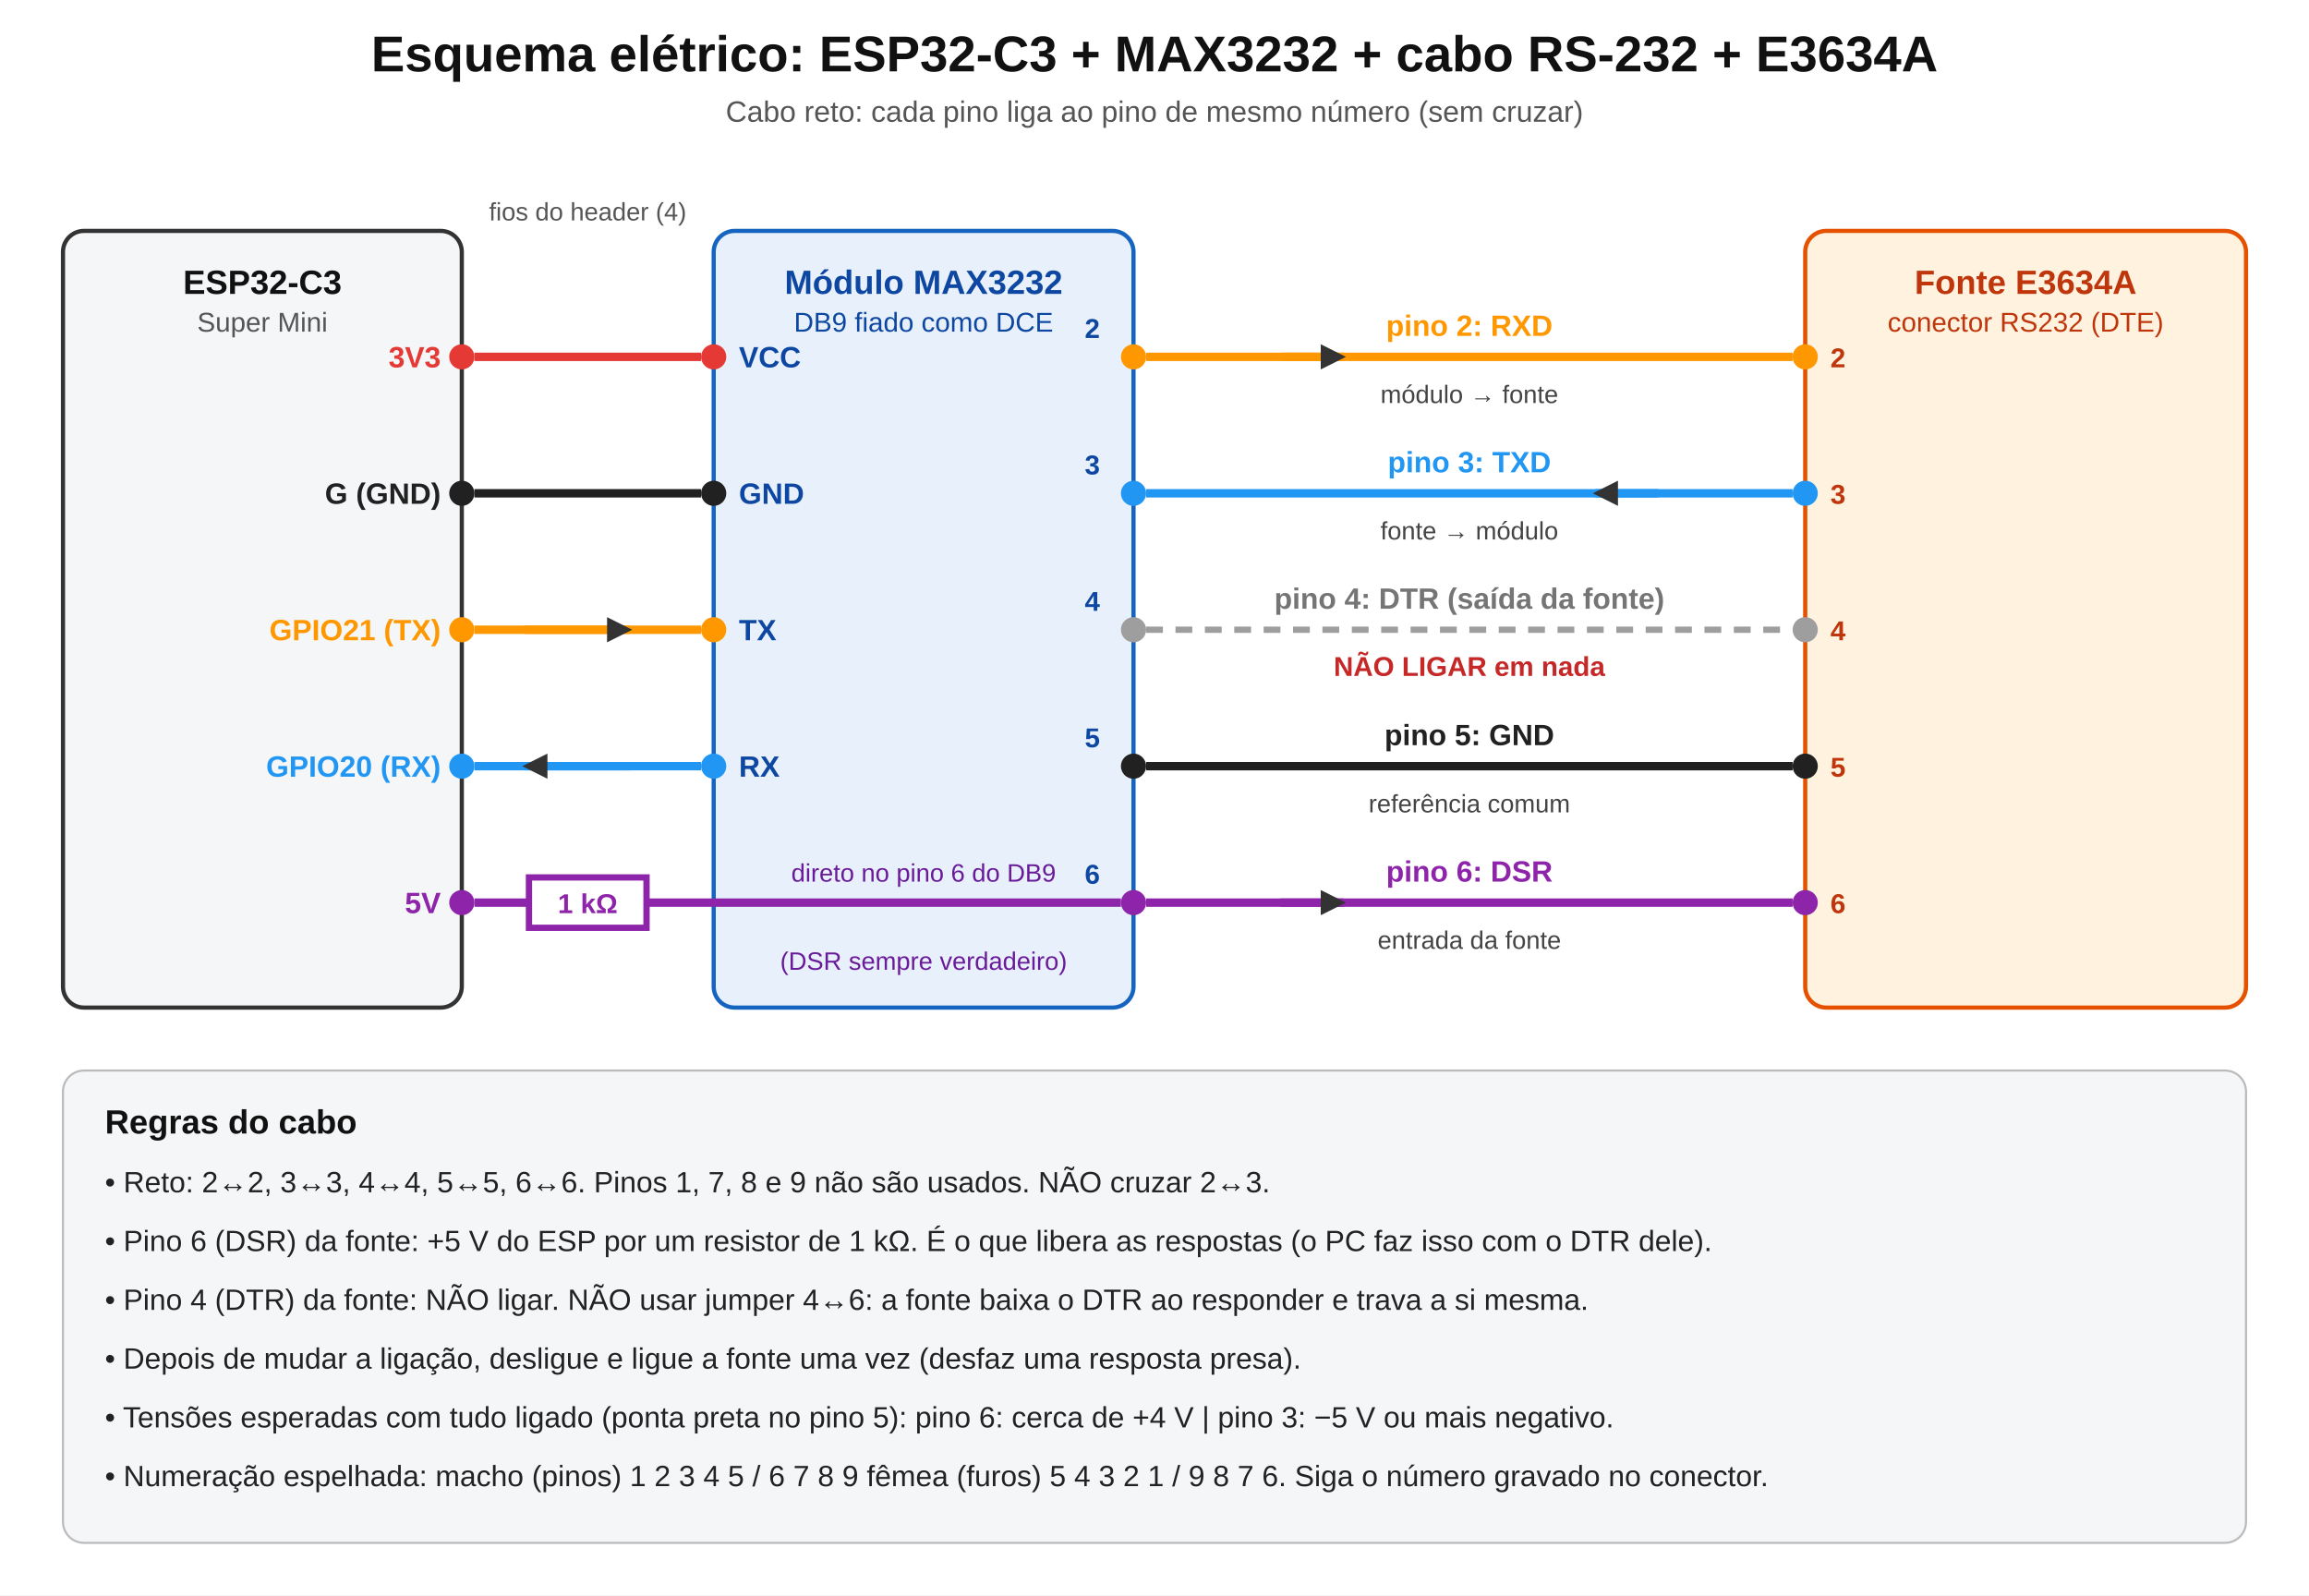
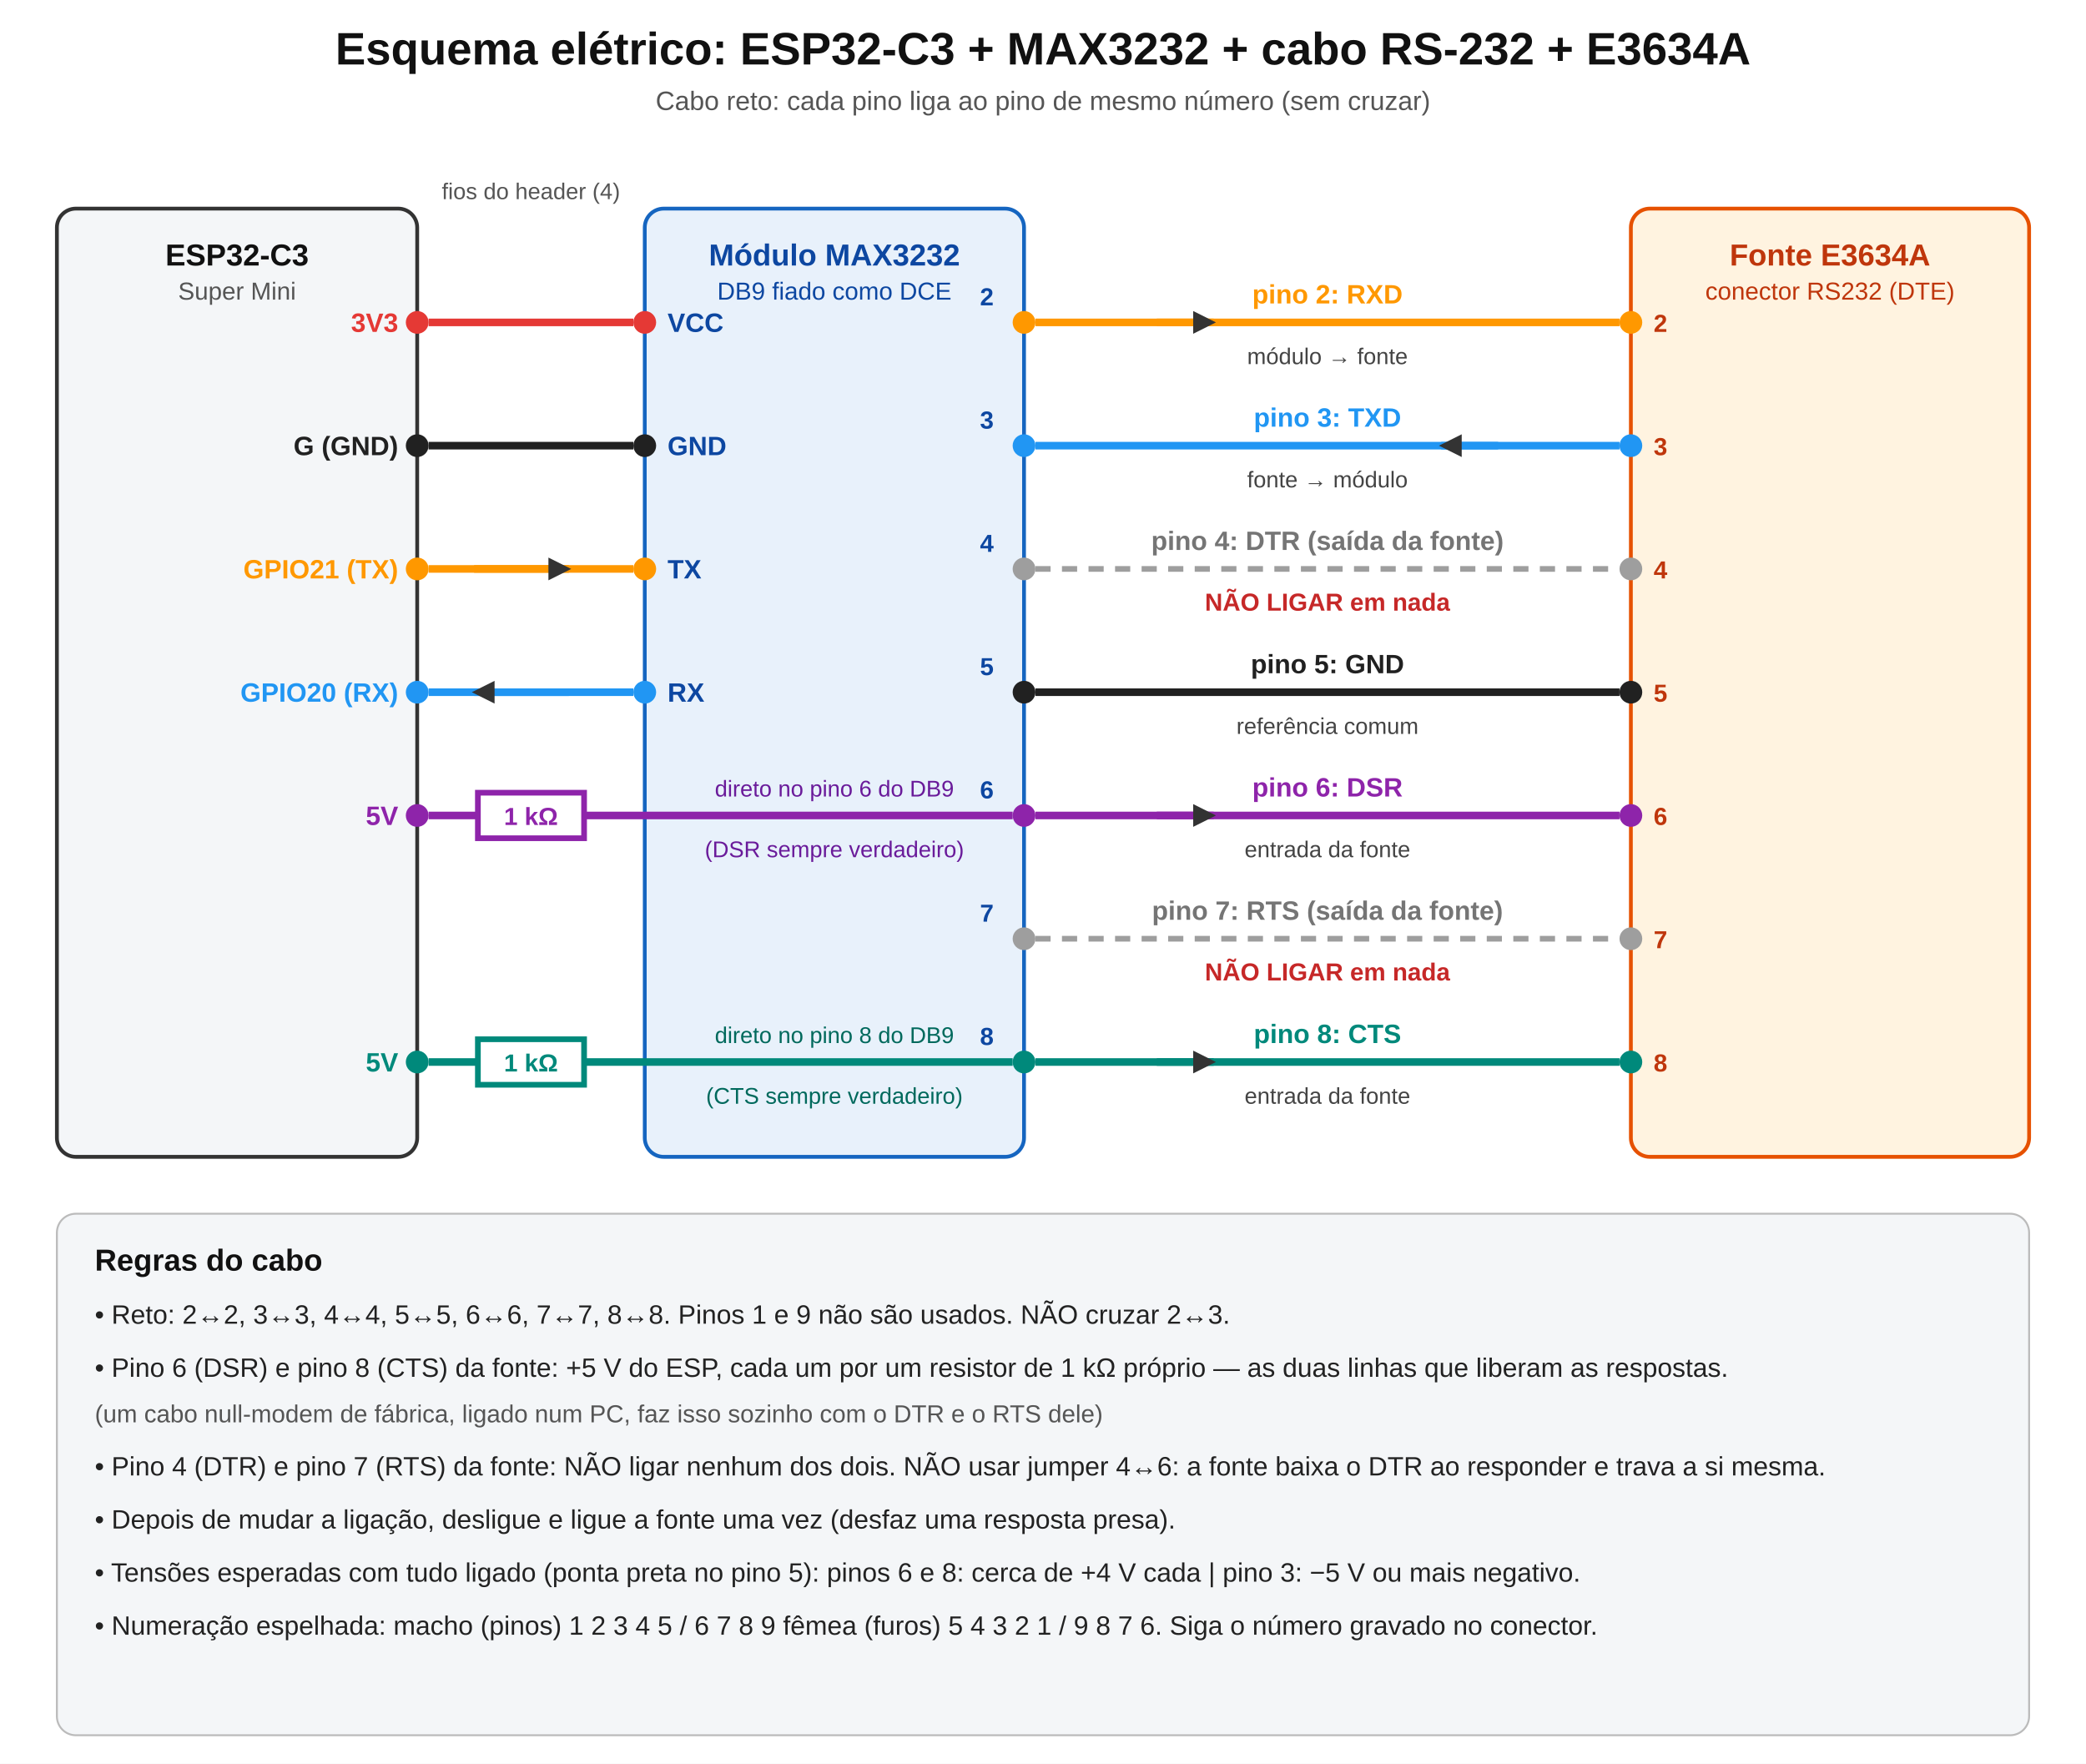
- <svg xmlns="http://www.w3.org/2000/svg" viewBox="0 0 1100 760" width="1100" height="760" font-family="Arial, Helvetica, sans-serif">
+ <svg xmlns="http://www.w3.org/2000/svg" viewBox="0 0 1100 930" width="1100" height="930" font-family="Arial, Helvetica, sans-serif">
  <defs>
    <marker id="ar" viewBox="0 0 10 10" refX="9" refY="5" markerWidth="12" markerHeight="12" markerUnits="userSpaceOnUse" orient="auto-start-reverse">
      <path d="M0,0 L10,5 L0,10 z" fill="#333" />
    </marker>
  </defs>
-   <rect width="1100" height="760" fill="#ffffff" />
+   <rect width="1100" height="930" fill="#ffffff" />
  <text x="550" y="34" text-anchor="middle" font-size="24" font-weight="bold" fill="#111">Esquema elétrico: ESP32-C3 + MAX3232 + cabo RS-232 + E3634A</text>
  <text x="550" y="58" text-anchor="middle" font-size="14" fill="#555">Cabo reto: cada pino liga ao pino de mesmo número (sem cruzar)</text>
-   <rect x="30" y="110" width="190" height="370" rx="10" fill="#f4f6f8" stroke="#333" stroke-width="2" />
+   <rect x="30" y="110" width="190" height="500" rx="10" fill="#f4f6f8" stroke="#333" stroke-width="2" />
  <text x="125" y="140" text-anchor="middle" font-size="16" font-weight="bold" fill="#111">ESP32-C3</text>
  <text x="125" y="158" text-anchor="middle" font-size="13" fill="#555">Super Mini</text>
-   <rect x="340" y="110" width="200" height="370" rx="10" fill="#e8f1fb" stroke="#1565c0" stroke-width="2" />
+   <rect x="340" y="110" width="200" height="500" rx="10" fill="#e8f1fb" stroke="#1565c0" stroke-width="2" />
  <text x="440" y="140" text-anchor="middle" font-size="16" font-weight="bold" fill="#0d47a1">Módulo MAX3232</text>
  <text x="440" y="158" text-anchor="middle" font-size="13" fill="#0d47a1">DB9 fiado como DCE</text>
  <text x="210" y="175" text-anchor="end" font-size="14" font-weight="bold" fill="#e53935">3V3</text>
  <circle cx="220" cy="170" r="6" fill="#e53935" />
  <line x1="226" y1="170" x2="334" y2="170" stroke="#e53935" stroke-width="4" />
  <circle cx="340" cy="170" r="6" fill="#e53935" />
  <text x="352" y="175" font-size="14" font-weight="bold" fill="#0d47a1">VCC</text>
  <text x="210" y="240" text-anchor="end" font-size="14" font-weight="bold" fill="#212121">G (GND)</text>
  <circle cx="220" cy="235" r="6" fill="#212121" />
  <line x1="226" y1="235" x2="334" y2="235" stroke="#212121" stroke-width="4" />
  <circle cx="340" cy="235" r="6" fill="#212121" />
  <text x="352" y="240" font-size="14" font-weight="bold" fill="#0d47a1">GND</text>
  <text x="210" y="305" text-anchor="end" font-size="14" font-weight="bold" fill="#ff9800">GPIO21 (TX)</text>
  <circle cx="220" cy="300" r="6" fill="#ff9800" />
  <line x1="226" y1="300" x2="334" y2="300" stroke="#ff9800" stroke-width="4" />
  <circle cx="340" cy="300" r="6" fill="#ff9800" />
  <text x="352" y="305" font-size="14" font-weight="bold" fill="#0d47a1">TX</text>
  <text x="210" y="370" text-anchor="end" font-size="14" font-weight="bold" fill="#2196f3">GPIO20 (RX)</text>
  <circle cx="220" cy="365" r="6" fill="#2196f3" />
  <line x1="226" y1="365" x2="334" y2="365" stroke="#2196f3" stroke-width="4" />
  <circle cx="340" cy="365" r="6" fill="#2196f3" />
  <text x="352" y="370" font-size="14" font-weight="bold" fill="#0d47a1">RX</text>
  <line x1="250" y1="300" x2="300" y2="300" stroke="#ff9800" stroke-width="4" marker-end="url(#ar)" />
  <line x1="300" y1="365" x2="250" y2="365" stroke="#2196f3" stroke-width="4" marker-end="url(#ar)" />
  <text x="280" y="105" text-anchor="middle" font-size="12" fill="#555">fios do header (4)</text>
-   <rect x="860" y="110" width="210" height="370" rx="10" fill="#fff3e0" stroke="#e65100" stroke-width="2" />
+   <rect x="860" y="110" width="210" height="500" rx="10" fill="#fff3e0" stroke="#e65100" stroke-width="2" />
  <text x="965" y="140" text-anchor="middle" font-size="16" font-weight="bold" fill="#bf360c">Fonte E3634A</text>
  <text x="965" y="158" text-anchor="middle" font-size="13" fill="#bf360c">conector RS232 (DTE)</text>
  <circle cx="540" cy="170" r="6" fill="#ff9800" />
  <circle cx="860" cy="170" r="6" fill="#ff9800" />
  <line x1="546" y1="170" x2="854" y2="170" stroke="#ff9800" stroke-width="4" />
  <text x="700" y="160" text-anchor="middle" font-size="14" font-weight="bold" fill="#ff9800">pino 2: RXD</text>
  <text x="700" y="192" text-anchor="middle" font-size="12" fill="#444">módulo → fonte</text>
  <line x1="610" y1="170" x2="640" y2="170" stroke="#ff9800" stroke-width="4" marker-end="url(#ar)" />
  <text x="524" y="161" text-anchor="end" font-size="13" font-weight="bold" fill="#0d47a1">2</text>
  <text x="872" y="175" font-size="13" font-weight="bold" fill="#bf360c">2</text>
  <circle cx="540" cy="235" r="6" fill="#2196f3" />
  <circle cx="860" cy="235" r="6" fill="#2196f3" />
  <line x1="546" y1="235" x2="854" y2="235" stroke="#2196f3" stroke-width="4" />
  <text x="700" y="225" text-anchor="middle" font-size="14" font-weight="bold" fill="#2196f3">pino 3: TXD</text>
  <text x="700" y="257" text-anchor="middle" font-size="12" fill="#444">fonte → módulo</text>
  <line x1="790" y1="235" x2="760" y2="235" stroke="#2196f3" stroke-width="4" marker-end="url(#ar)" />
  <text x="524" y="226" text-anchor="end" font-size="13" font-weight="bold" fill="#0d47a1">3</text>
  <text x="872" y="240" font-size="13" font-weight="bold" fill="#bf360c">3</text>
  <circle cx="540" cy="300" r="6" fill="#9e9e9e" />
  <circle cx="860" cy="300" r="6" fill="#9e9e9e" />
  <line x1="546" y1="300" x2="854" y2="300" stroke="#9e9e9e" stroke-width="3" stroke-dasharray="8 6" />
  <text x="700" y="290" text-anchor="middle" font-size="14" font-weight="bold" fill="#757575">pino 4: DTR (saída da fonte)</text>
  <text x="700" y="322" text-anchor="middle" font-size="13" font-weight="bold" fill="#c62828">NÃO LIGAR em nada</text>
  <text x="524" y="291" text-anchor="end" font-size="13" font-weight="bold" fill="#0d47a1">4</text>
  <text x="872" y="305" font-size="13" font-weight="bold" fill="#bf360c">4</text>
  <circle cx="540" cy="365" r="6" fill="#212121" />
  <circle cx="860" cy="365" r="6" fill="#212121" />
  <line x1="546" y1="365" x2="854" y2="365" stroke="#212121" stroke-width="4" />
  <text x="700" y="355" text-anchor="middle" font-size="14" font-weight="bold" fill="#212121">pino 5: GND</text>
  <text x="700" y="387" text-anchor="middle" font-size="12" fill="#444">referência comum</text>
  <text x="524" y="356" text-anchor="end" font-size="13" font-weight="bold" fill="#0d47a1">5</text>
  <text x="872" y="370" font-size="13" font-weight="bold" fill="#bf360c">5</text>
  <circle cx="540" cy="430" r="6" fill="#8e24aa" />
  <circle cx="860" cy="430" r="6" fill="#8e24aa" />
  <line x1="546" y1="430" x2="854" y2="430" stroke="#8e24aa" stroke-width="4" />
  <text x="700" y="420" text-anchor="middle" font-size="14" font-weight="bold" fill="#8e24aa">pino 6: DSR</text>
  <text x="700" y="452" text-anchor="middle" font-size="12" fill="#444">entrada da fonte</text>
  <line x1="610" y1="430" x2="640" y2="430" stroke="#8e24aa" stroke-width="4" marker-end="url(#ar)" />
  <text x="524" y="421" text-anchor="end" font-size="13" font-weight="bold" fill="#0d47a1">6</text>
  <text x="872" y="435" font-size="13" font-weight="bold" fill="#bf360c">6</text>
  <text x="210" y="435" text-anchor="end" font-size="14" font-weight="bold" fill="#8e24aa">5V</text>
  <circle cx="220" cy="430" r="6" fill="#8e24aa" />
  <line x1="226" y1="430" x2="252" y2="430" stroke="#8e24aa" stroke-width="4" />
  <rect x="252" y="418" width="56" height="24" fill="#fff" stroke="#8e24aa" stroke-width="3" />
  <text x="280" y="435" text-anchor="middle" font-size="13" font-weight="bold" fill="#8e24aa">1 kΩ</text>
  <line x1="308" y1="430" x2="534" y2="430" stroke="#8e24aa" stroke-width="4" />
  <text x="440" y="420" text-anchor="middle" font-size="12" fill="#6a1b9a">direto no pino 6 do DB9</text>
-   <text x="440" y="462" text-anchor="middle" font-size="12" fill="#6a1b9a">(DSR sempre verdadeiro)</text>
-   <rect x="30" y="510" width="1040" height="225" rx="10" fill="#f4f6f8" stroke="#bbb" />
-   <text x="50" y="540" font-size="16" font-weight="bold" fill="#111">Regras do cabo</text>
-   <text x="50" y="568" font-size="14" fill="#222">• Reto: 2↔2, 3↔3, 4↔4, 5↔5, 6↔6. Pinos 1, 7, 8 e 9 não são usados. NÃO cruzar 2↔3.</text>
-   <text x="50" y="596" font-size="14" fill="#222">• Pino 6 (DSR) da fonte: +5 V do ESP por um resistor de 1 kΩ. É o que libera as respostas (o PC faz isso com o DTR dele).</text>
-   <text x="50" y="624" font-size="14" fill="#222">• Pino 4 (DTR) da fonte: NÃO ligar. NÃO usar jumper 4↔6: a fonte baixa o DTR ao responder e trava a si mesma.</text>
-   <text x="50" y="652" font-size="14" fill="#222">• Depois de mudar a ligação, desligue e ligue a fonte uma vez (desfaz uma resposta presa).</text>
-   <text x="50" y="680" font-size="14" fill="#222">• Tensões esperadas com tudo ligado (ponta preta no pino 5):  pino 6: cerca de +4 V   |   pino 3: −5 V ou mais negativo.</text>
-   <text x="50" y="708" font-size="14" fill="#222">• Numeração espelhada: macho (pinos)  1 2 3 4 5 / 6 7 8 9      fêmea (furos)  5 4 3 2 1 / 9 8 7 6.  Siga o número gravado no conector.</text>
+   <text x="440" y="452" text-anchor="middle" font-size="12" fill="#6a1b9a">(DSR sempre verdadeiro)</text>
+   <circle cx="540" cy="495" r="6" fill="#9e9e9e" />
+   <circle cx="860" cy="495" r="6" fill="#9e9e9e" />
+   <line x1="546" y1="495" x2="854" y2="495" stroke="#9e9e9e" stroke-width="3" stroke-dasharray="8 6" />
+   <text x="700" y="485" text-anchor="middle" font-size="14" font-weight="bold" fill="#757575">pino 7: RTS (saída da fonte)</text>
+   <text x="700" y="517" text-anchor="middle" font-size="13" font-weight="bold" fill="#c62828">NÃO LIGAR em nada</text>
+   <text x="524" y="486" text-anchor="end" font-size="13" font-weight="bold" fill="#0d47a1">7</text>
+   <text x="872" y="500" font-size="13" font-weight="bold" fill="#bf360c">7</text>
+   <circle cx="540" cy="560" r="6" fill="#00897b" />
+   <circle cx="860" cy="560" r="6" fill="#00897b" />
+   <line x1="546" y1="560" x2="854" y2="560" stroke="#00897b" stroke-width="4" />
+   <text x="700" y="550" text-anchor="middle" font-size="14" font-weight="bold" fill="#00897b">pino 8: CTS</text>
+   <text x="700" y="582" text-anchor="middle" font-size="12" fill="#444">entrada da fonte</text>
+   <line x1="610" y1="560" x2="640" y2="560" stroke="#00897b" stroke-width="4" marker-end="url(#ar)" />
+   <text x="524" y="551" text-anchor="end" font-size="13" font-weight="bold" fill="#0d47a1">8</text>
+   <text x="872" y="565" font-size="13" font-weight="bold" fill="#bf360c">8</text>
+   <text x="210" y="565" text-anchor="end" font-size="14" font-weight="bold" fill="#00897b">5V</text>
+   <circle cx="220" cy="560" r="6" fill="#00897b" />
+   <line x1="226" y1="560" x2="252" y2="560" stroke="#00897b" stroke-width="4" />
+   <rect x="252" y="548" width="56" height="24" fill="#fff" stroke="#00897b" stroke-width="3" />
+   <text x="280" y="565" text-anchor="middle" font-size="13" font-weight="bold" fill="#00897b">1 kΩ</text>
+   <line x1="308" y1="560" x2="534" y2="560" stroke="#00897b" stroke-width="4" />
+   <text x="440" y="550" text-anchor="middle" font-size="12" fill="#00695c">direto no pino 8 do DB9</text>
+   <text x="440" y="582" text-anchor="middle" font-size="12" fill="#00695c">(CTS sempre verdadeiro)</text>
+   <rect x="30" y="640" width="1040" height="275" rx="10" fill="#f4f6f8" stroke="#bbb" />
+   <text x="50" y="670" font-size="16" font-weight="bold" fill="#111">Regras do cabo</text>
+   <text x="50" y="698" font-size="14" fill="#222">• Reto: 2↔2, 3↔3, 4↔4, 5↔5, 6↔6, 7↔7, 8↔8. Pinos 1 e 9 não são usados. NÃO cruzar 2↔3.</text>
+   <text x="50" y="726" font-size="14" fill="#222">• Pino 6 (DSR) e pino 8 (CTS) da fonte: +5 V do ESP, cada um por um resistor de 1 kΩ próprio — as duas linhas que liberam as respostas.</text>
+   <text x="50" y="750" font-size="13" fill="#555">   (um cabo null-modem de fábrica, ligado num PC, faz isso sozinho com o DTR e o RTS dele)</text>
+   <text x="50" y="778" font-size="14" fill="#222">• Pino 4 (DTR) e pino 7 (RTS) da fonte: NÃO ligar nenhum dos dois. NÃO usar jumper 4↔6: a fonte baixa o DTR ao responder e trava a si mesma.</text>
+   <text x="50" y="806" font-size="14" fill="#222">• Depois de mudar a ligação, desligue e ligue a fonte uma vez (desfaz uma resposta presa).</text>
+   <text x="50" y="834" font-size="14" fill="#222">• Tensões esperadas com tudo ligado (ponta preta no pino 5):  pinos 6 e 8: cerca de +4 V cada   |   pino 3: −5 V ou mais negativo.</text>
+   <text x="50" y="862" font-size="14" fill="#222">• Numeração espelhada: macho (pinos)  1 2 3 4 5 / 6 7 8 9      fêmea (furos)  5 4 3 2 1 / 9 8 7 6.  Siga o número gravado no conector.</text>
</svg>
